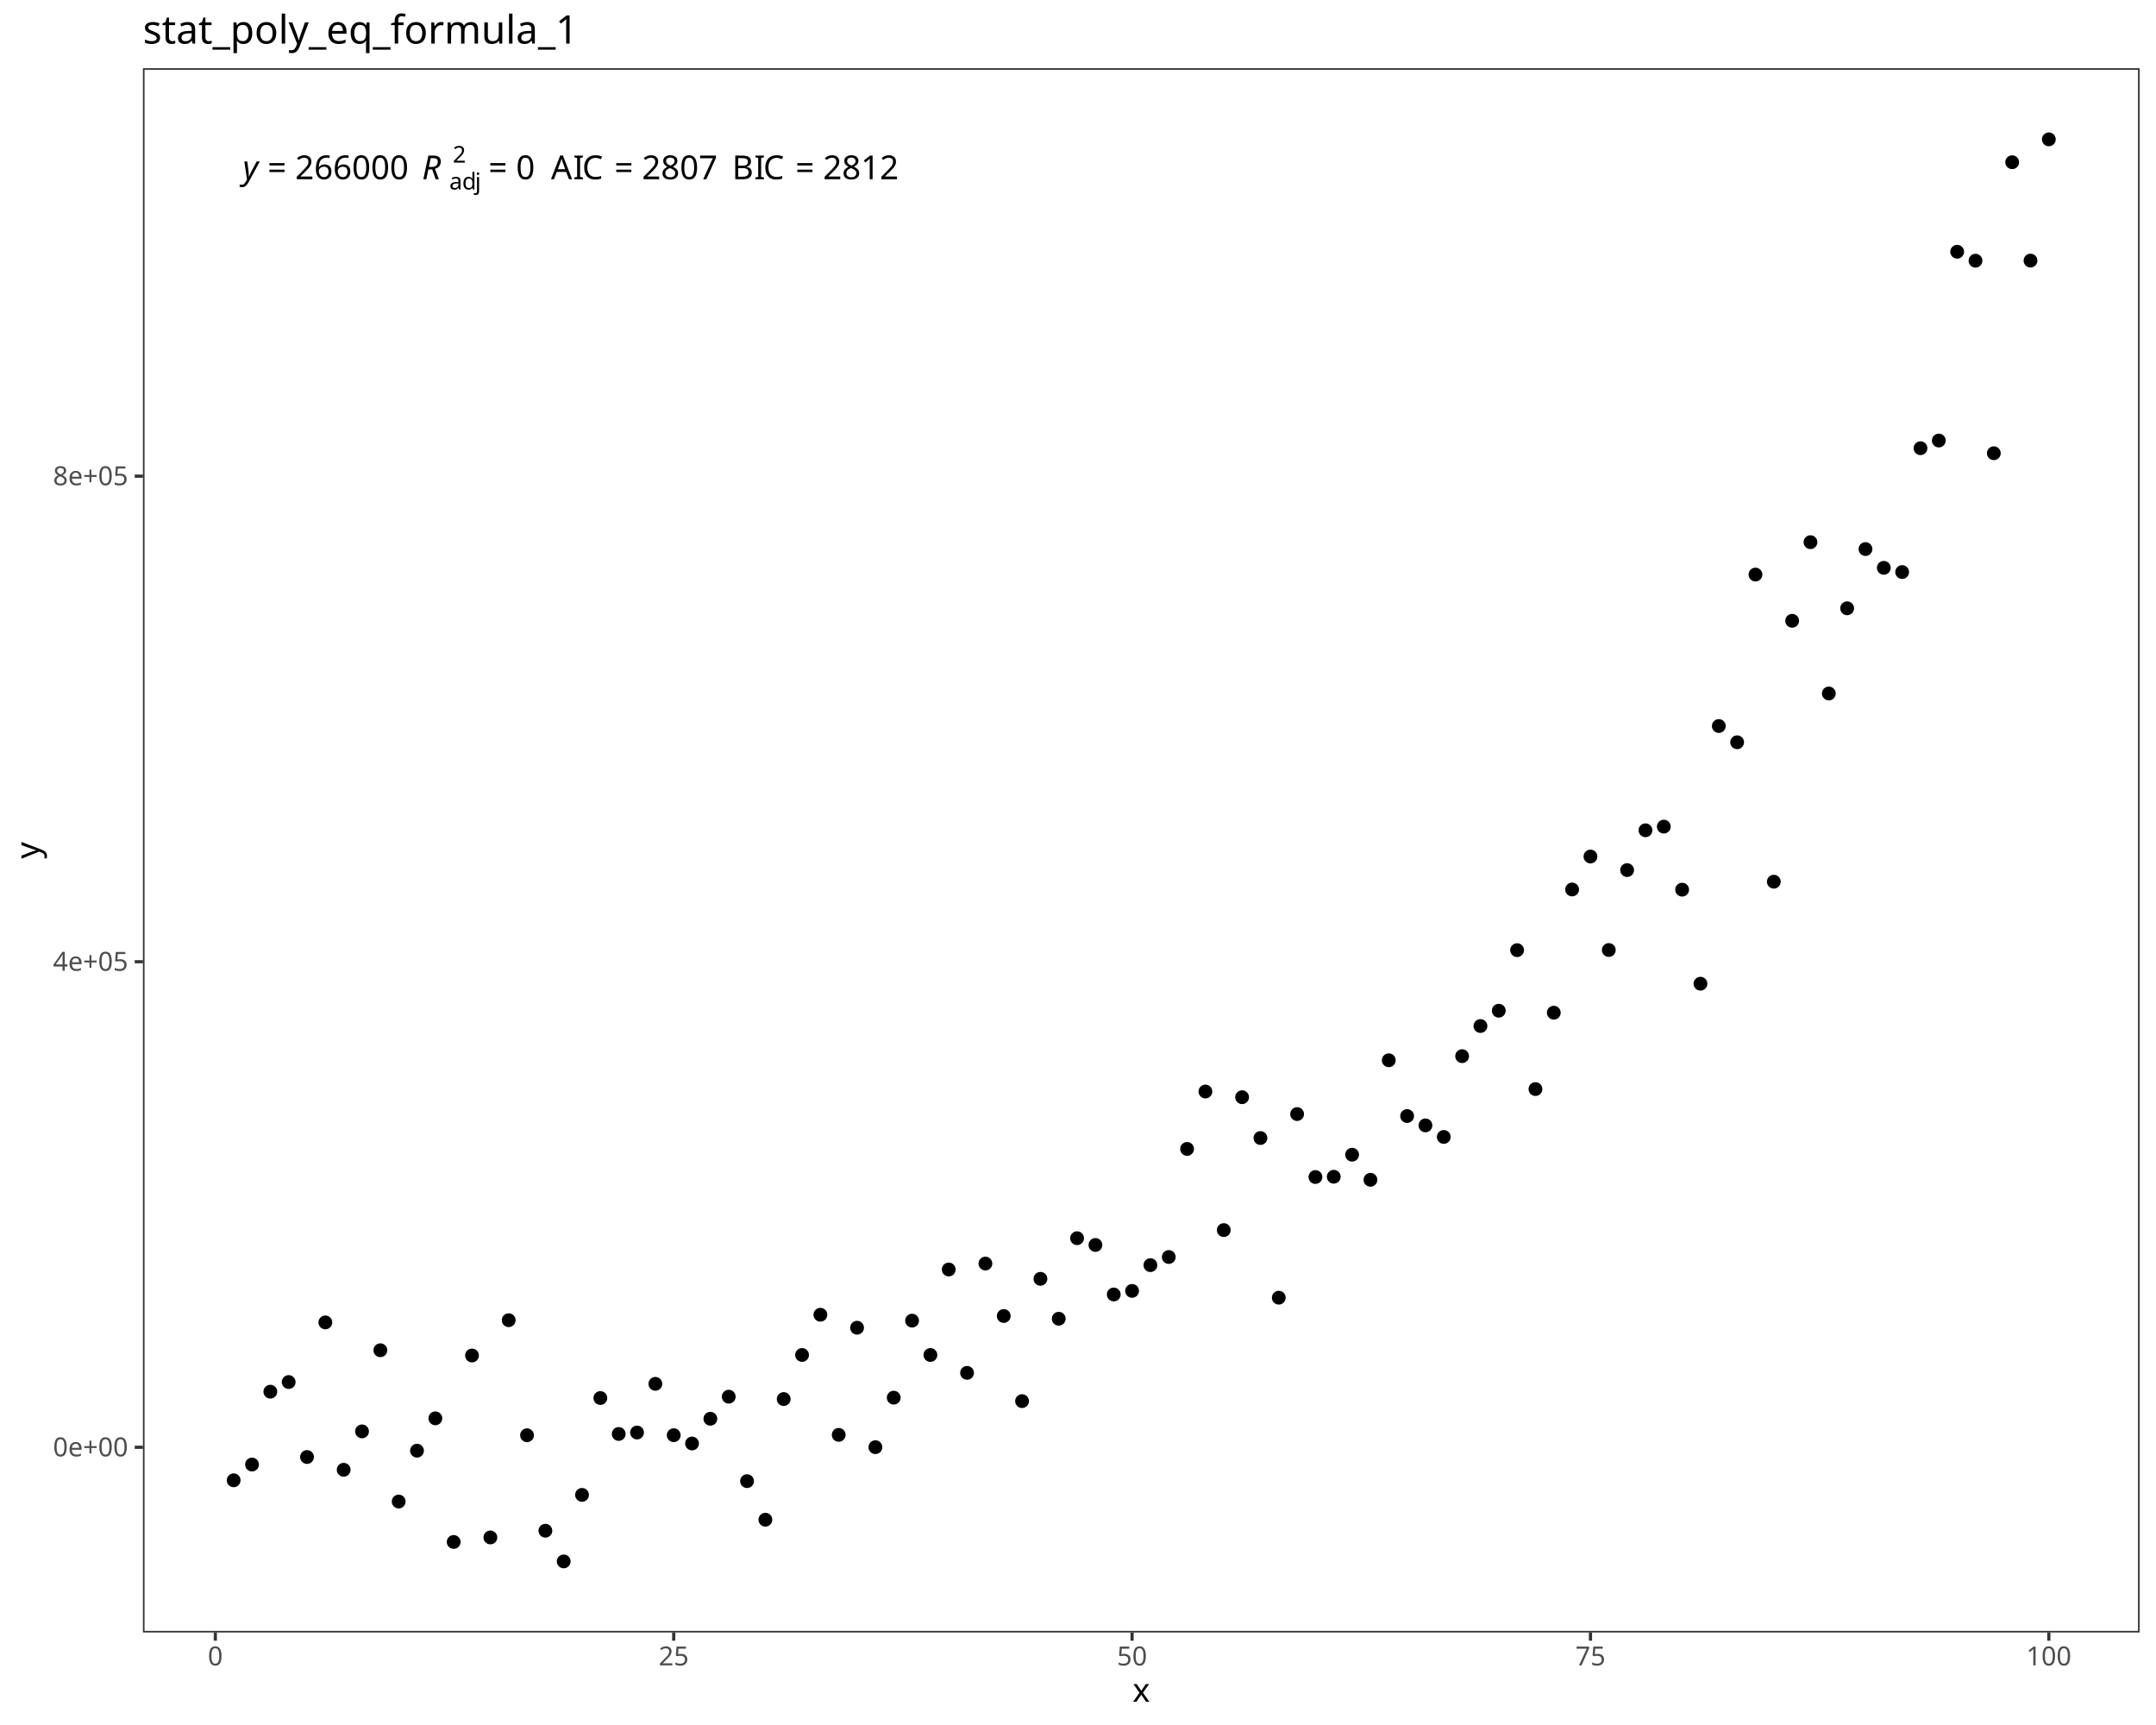
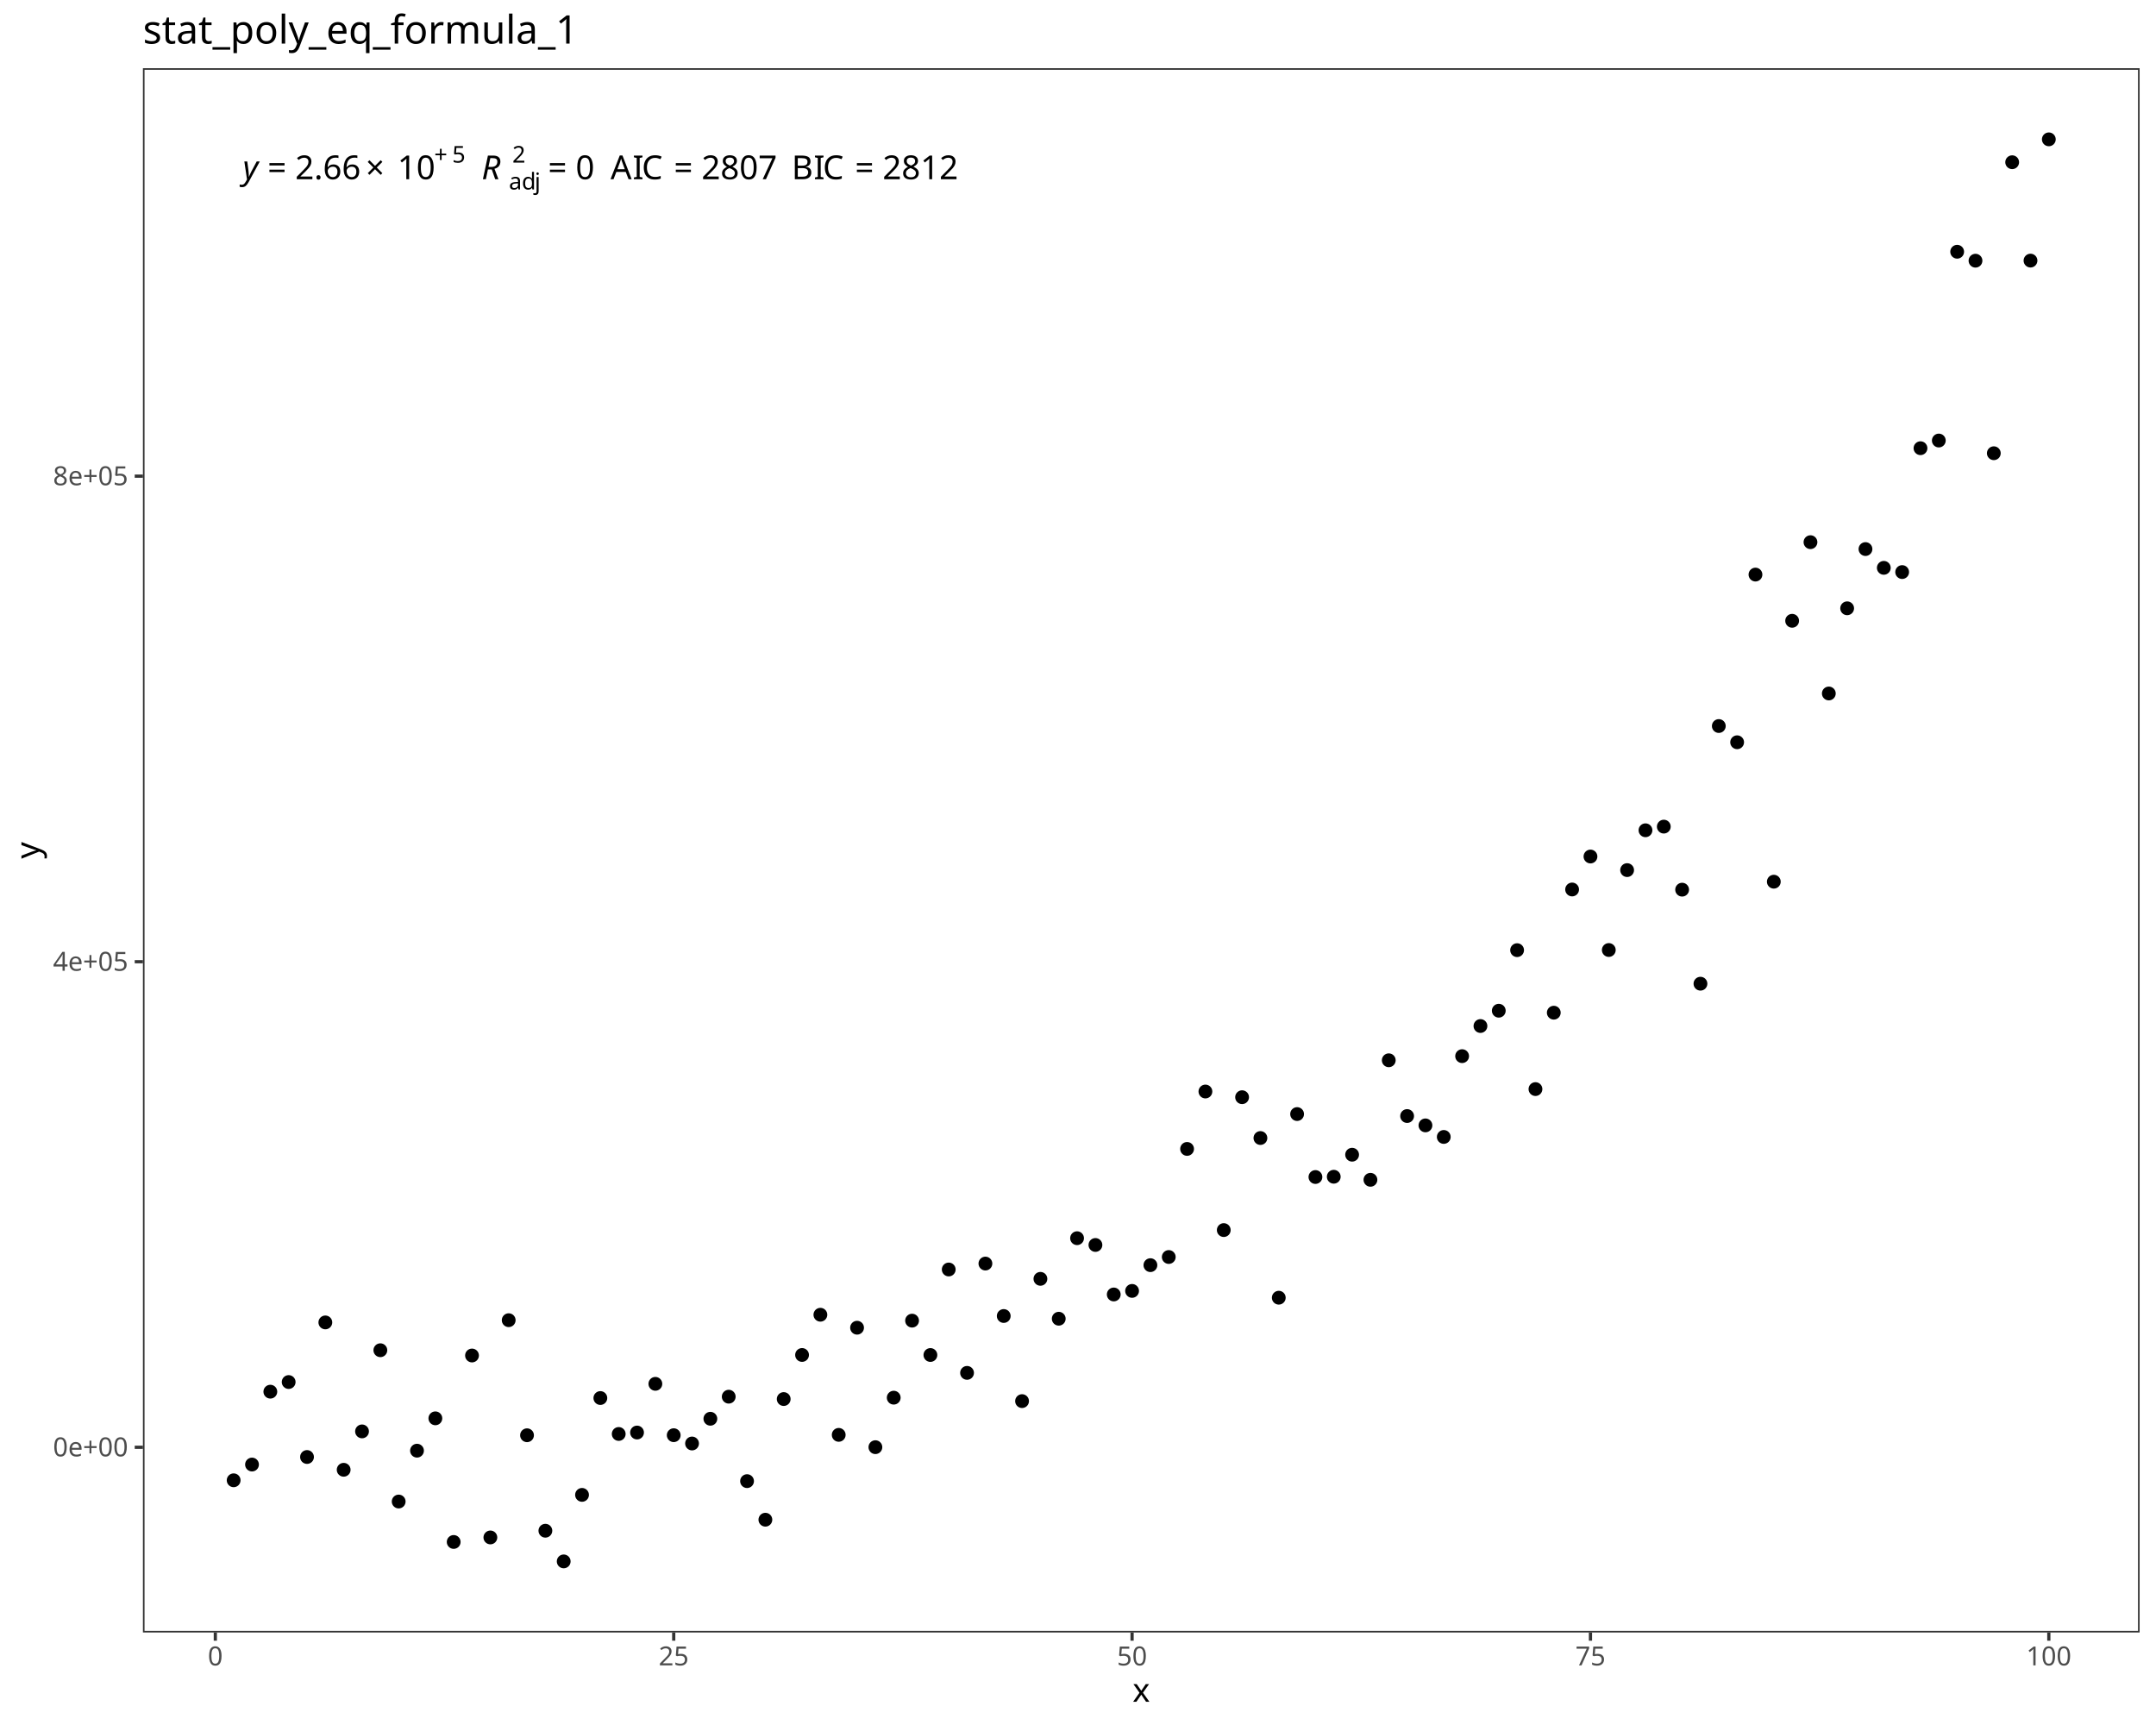
<svg xmlns="http://www.w3.org/2000/svg" class="svglite" data-engine-version="2.0" width="720.00pt" height="576.00pt" viewBox="0 0 720.00 576.00">
  <defs>
    <style type="text/css">
    .svglite line, .svglite polyline, .svglite polygon, .svglite path, .svglite rect, .svglite circle {
      fill: none;
      stroke: #000000;
      stroke-linecap: round;
      stroke-linejoin: round;
      stroke-miterlimit: 10.00;
    }
  </style>
  </defs>
  <rect width="100%" height="100%" style="stroke: none; fill: #FFFFFF;" />
  <defs>
    <clipPath id="cpMC4wMHw3MjAuMDB8MC4wMHw1NzYuMDA=">
      <rect x="0.00" y="0.00" width="720.00" height="576.00" />
    </clipPath>
  </defs>
  <g clip-path="url(#cpMC4wMHw3MjAuMDB8MC4wMHw1NzYuMDA=)">
    <rect x="0.00" y="0.00" width="720.00" height="576.00" style="stroke-width: 1.07; stroke: #FFFFFF; fill: #FFFFFF;" />
  </g>
  <defs>
    <clipPath id="cpNDcuNzN8NzE0LjUyfDIyLjc4fDU0NS4xMQ==">
      <rect x="47.73" y="22.78" width="666.80" height="522.33" />
    </clipPath>
  </defs>
  <g clip-path="url(#cpNDcuNzN8NzE0LjUyfDIyLjc4fDU0NS4xMQ==)">
    <rect x="47.73" y="22.78" width="666.80" height="522.33" style="stroke-width: 1.07; stroke: none; fill: #FFFFFF;" />
    <circle cx="78.03" cy="494.29" r="1.95" style="stroke-width: 0.71; fill: #000000;" />
    <circle cx="84.16" cy="489.03" r="1.95" style="stroke-width: 0.71; fill: #000000;" />
    <circle cx="90.28" cy="464.70" r="1.95" style="stroke-width: 0.71; fill: #000000;" />
    <circle cx="96.40" cy="461.48" r="1.95" style="stroke-width: 0.71; fill: #000000;" />
    <circle cx="102.53" cy="486.51" r="1.95" style="stroke-width: 0.71; fill: #000000;" />
    <circle cx="108.65" cy="441.57" r="1.95" style="stroke-width: 0.71; fill: #000000;" />
    <circle cx="114.77" cy="490.78" r="1.95" style="stroke-width: 0.71; fill: #000000;" />
    <circle cx="120.90" cy="477.96" r="1.95" style="stroke-width: 0.71; fill: #000000;" />
    <circle cx="127.02" cy="450.86" r="1.95" style="stroke-width: 0.71; fill: #000000;" />
    <circle cx="133.14" cy="501.38" r="1.95" style="stroke-width: 0.71; fill: #000000;" />
    <circle cx="139.26" cy="484.40" r="1.95" style="stroke-width: 0.71; fill: #000000;" />
    <circle cx="145.39" cy="473.60" r="1.95" style="stroke-width: 0.71; fill: #000000;" />
    <circle cx="151.51" cy="514.88" r="1.95" style="stroke-width: 0.71; fill: #000000;" />
    <circle cx="157.63" cy="452.62" r="1.95" style="stroke-width: 0.71; fill: #000000;" />
    <circle cx="163.76" cy="513.37" r="1.95" style="stroke-width: 0.71; fill: #000000;" />
    <circle cx="169.88" cy="440.83" r="1.95" style="stroke-width: 0.71; fill: #000000;" />
    <circle cx="176.00" cy="479.25" r="1.95" style="stroke-width: 0.71; fill: #000000;" />
    <circle cx="182.13" cy="511.13" r="1.95" style="stroke-width: 0.71; fill: #000000;" />
    <circle cx="188.25" cy="521.37" r="1.95" style="stroke-width: 0.71; fill: #000000;" />
    <circle cx="194.37" cy="499.16" r="1.95" style="stroke-width: 0.71; fill: #000000;" />
    <circle cx="200.49" cy="466.82" r="1.95" style="stroke-width: 0.71; fill: #000000;" />
    <circle cx="206.62" cy="478.82" r="1.95" style="stroke-width: 0.71; fill: #000000;" />
    <circle cx="212.74" cy="478.34" r="1.95" style="stroke-width: 0.71; fill: #000000;" />
    <circle cx="218.86" cy="462.08" r="1.95" style="stroke-width: 0.71; fill: #000000;" />
    <circle cx="224.99" cy="479.23" r="1.95" style="stroke-width: 0.71; fill: #000000;" />
    <circle cx="231.11" cy="482.00" r="1.95" style="stroke-width: 0.71; fill: #000000;" />
    <circle cx="237.23" cy="473.74" r="1.95" style="stroke-width: 0.71; fill: #000000;" />
    <circle cx="243.36" cy="466.37" r="1.95" style="stroke-width: 0.71; fill: #000000;" />
    <circle cx="249.48" cy="494.57" r="1.95" style="stroke-width: 0.71; fill: #000000;" />
    <circle cx="255.60" cy="507.45" r="1.95" style="stroke-width: 0.71; fill: #000000;" />
    <circle cx="261.72" cy="467.16" r="1.95" style="stroke-width: 0.71; fill: #000000;" />
    <circle cx="267.85" cy="452.44" r="1.95" style="stroke-width: 0.71; fill: #000000;" />
    <circle cx="273.97" cy="439.01" r="1.95" style="stroke-width: 0.71; fill: #000000;" />
    <circle cx="280.09" cy="479.12" r="1.95" style="stroke-width: 0.71; fill: #000000;" />
    <circle cx="286.22" cy="443.34" r="1.95" style="stroke-width: 0.71; fill: #000000;" />
    <circle cx="292.34" cy="483.23" r="1.95" style="stroke-width: 0.71; fill: #000000;" />
    <circle cx="298.46" cy="466.70" r="1.95" style="stroke-width: 0.71; fill: #000000;" />
    <circle cx="304.59" cy="440.98" r="1.95" style="stroke-width: 0.71; fill: #000000;" />
    <circle cx="310.71" cy="452.45" r="1.95" style="stroke-width: 0.71; fill: #000000;" />
    <circle cx="316.83" cy="423.90" r="1.95" style="stroke-width: 0.71; fill: #000000;" />
    <circle cx="322.95" cy="458.42" r="1.95" style="stroke-width: 0.71; fill: #000000;" />
    <circle cx="329.08" cy="421.92" r="1.95" style="stroke-width: 0.71; fill: #000000;" />
    <circle cx="335.20" cy="439.43" r="1.95" style="stroke-width: 0.71; fill: #000000;" />
    <circle cx="341.32" cy="467.85" r="1.95" style="stroke-width: 0.71; fill: #000000;" />
    <circle cx="347.45" cy="427.02" r="1.95" style="stroke-width: 0.71; fill: #000000;" />
    <circle cx="353.57" cy="440.34" r="1.95" style="stroke-width: 0.71; fill: #000000;" />
    <circle cx="359.69" cy="413.45" r="1.95" style="stroke-width: 0.71; fill: #000000;" />
    <circle cx="365.82" cy="415.71" r="1.95" style="stroke-width: 0.71; fill: #000000;" />
    <circle cx="371.94" cy="432.24" r="1.95" style="stroke-width: 0.71; fill: #000000;" />
    <circle cx="378.06" cy="431.05" r="1.95" style="stroke-width: 0.71; fill: #000000;" />
    <circle cx="384.18" cy="422.45" r="1.95" style="stroke-width: 0.71; fill: #000000;" />
    <circle cx="390.31" cy="419.73" r="1.95" style="stroke-width: 0.71; fill: #000000;" />
    <circle cx="396.43" cy="383.64" r="1.95" style="stroke-width: 0.71; fill: #000000;" />
    <circle cx="402.55" cy="364.47" r="1.95" style="stroke-width: 0.71; fill: #000000;" />
    <circle cx="408.68" cy="410.74" r="1.95" style="stroke-width: 0.71; fill: #000000;" />
    <circle cx="414.80" cy="366.37" r="1.95" style="stroke-width: 0.71; fill: #000000;" />
    <circle cx="420.92" cy="380.00" r="1.95" style="stroke-width: 0.71; fill: #000000;" />
    <circle cx="427.05" cy="433.32" r="1.95" style="stroke-width: 0.71; fill: #000000;" />
    <circle cx="433.17" cy="372.00" r="1.95" style="stroke-width: 0.71; fill: #000000;" />
    <circle cx="439.29" cy="393.02" r="1.95" style="stroke-width: 0.71; fill: #000000;" />
    <circle cx="445.41" cy="392.93" r="1.95" style="stroke-width: 0.71; fill: #000000;" />
    <circle cx="451.54" cy="385.57" r="1.95" style="stroke-width: 0.71; fill: #000000;" />
    <circle cx="457.66" cy="393.95" r="1.95" style="stroke-width: 0.71; fill: #000000;" />
    <circle cx="463.78" cy="354.04" r="1.95" style="stroke-width: 0.71; fill: #000000;" />
    <circle cx="469.91" cy="372.66" r="1.95" style="stroke-width: 0.71; fill: #000000;" />
    <circle cx="476.03" cy="375.78" r="1.95" style="stroke-width: 0.71; fill: #000000;" />
    <circle cx="482.15" cy="379.64" r="1.95" style="stroke-width: 0.71; fill: #000000;" />
    <circle cx="488.28" cy="352.66" r="1.95" style="stroke-width: 0.71; fill: #000000;" />
    <circle cx="494.40" cy="342.60" r="1.95" style="stroke-width: 0.71; fill: #000000;" />
    <circle cx="500.52" cy="337.49" r="1.95" style="stroke-width: 0.71; fill: #000000;" />
    <circle cx="506.64" cy="317.27" r="1.95" style="stroke-width: 0.71; fill: #000000;" />
    <circle cx="512.77" cy="363.66" r="1.95" style="stroke-width: 0.71; fill: #000000;" />
    <circle cx="518.89" cy="338.15" r="1.95" style="stroke-width: 0.71; fill: #000000;" />
    <circle cx="525.01" cy="297.01" r="1.95" style="stroke-width: 0.71; fill: #000000;" />
    <circle cx="531.14" cy="286.00" r="1.95" style="stroke-width: 0.71; fill: #000000;" />
    <circle cx="537.26" cy="317.22" r="1.95" style="stroke-width: 0.71; fill: #000000;" />
    <circle cx="543.38" cy="290.54" r="1.95" style="stroke-width: 0.71; fill: #000000;" />
    <circle cx="549.51" cy="277.24" r="1.95" style="stroke-width: 0.71; fill: #000000;" />
    <circle cx="555.63" cy="276.02" r="1.95" style="stroke-width: 0.71; fill: #000000;" />
    <circle cx="561.75" cy="297.07" r="1.95" style="stroke-width: 0.71; fill: #000000;" />
    <circle cx="567.87" cy="328.47" r="1.95" style="stroke-width: 0.71; fill: #000000;" />
    <circle cx="574.00" cy="242.43" r="1.95" style="stroke-width: 0.71; fill: #000000;" />
    <circle cx="580.12" cy="247.85" r="1.95" style="stroke-width: 0.71; fill: #000000;" />
    <circle cx="586.24" cy="191.86" r="1.95" style="stroke-width: 0.71; fill: #000000;" />
    <circle cx="592.37" cy="294.41" r="1.95" style="stroke-width: 0.71; fill: #000000;" />
    <circle cx="598.49" cy="207.29" r="1.95" style="stroke-width: 0.71; fill: #000000;" />
    <circle cx="604.61" cy="181.04" r="1.95" style="stroke-width: 0.71; fill: #000000;" />
    <circle cx="610.74" cy="231.56" r="1.95" style="stroke-width: 0.71; fill: #000000;" />
    <circle cx="616.86" cy="203.12" r="1.95" style="stroke-width: 0.71; fill: #000000;" />
    <circle cx="622.98" cy="183.34" r="1.95" style="stroke-width: 0.71; fill: #000000;" />
    <circle cx="629.10" cy="189.61" r="1.95" style="stroke-width: 0.71; fill: #000000;" />
    <circle cx="635.23" cy="191.02" r="1.95" style="stroke-width: 0.71; fill: #000000;" />
    <circle cx="641.35" cy="149.66" r="1.95" style="stroke-width: 0.71; fill: #000000;" />
    <circle cx="647.47" cy="147.10" r="1.95" style="stroke-width: 0.71; fill: #000000;" />
    <circle cx="653.60" cy="84.06" r="1.95" style="stroke-width: 0.71; fill: #000000;" />
    <circle cx="659.72" cy="87.05" r="1.95" style="stroke-width: 0.71; fill: #000000;" />
    <circle cx="665.84" cy="151.34" r="1.95" style="stroke-width: 0.71; fill: #000000;" />
    <circle cx="671.97" cy="54.17" r="1.95" style="stroke-width: 0.71; fill: #000000;" />
    <circle cx="678.09" cy="87.02" r="1.95" style="stroke-width: 0.71; fill: #000000;" />
    <circle cx="684.21" cy="46.53" r="1.95" style="stroke-width: 0.71; fill: #000000;" />
    <text x="81.07" y="59.84" style="font-size: 11.04px; font-style: italic; font-family: sans;" textLength="5.52px" lengthAdjust="spacingAndGlyphs">y</text>
    <text x="86.59" y="59.84" style="font-size: 11.04px; font-family: sans;" textLength="2.76px" lengthAdjust="spacingAndGlyphs"> </text>
    <text x="89.35" y="59.84" style="font-size: 11.04px; font-family: sans;" textLength="6.45px" lengthAdjust="spacingAndGlyphs">=</text>
    <text x="95.80" y="59.84" style="font-size: 11.04px; font-family: sans;" textLength="2.76px" lengthAdjust="spacingAndGlyphs"> </text>
-     <text x="98.57" y="59.84" style="font-size: 11.04px; font-family: sans;" textLength="36.84px" lengthAdjust="spacingAndGlyphs">266000</text>
-     <text x="135.41" y="59.84" style="font-size: 11.04px; font-family: sans;" textLength="2.76px" lengthAdjust="spacingAndGlyphs"> </text>
-     <text x="138.17" y="59.84" style="font-size: 11.04px; font-family: sans;" textLength="2.76px" lengthAdjust="spacingAndGlyphs"> </text>
-     <text x="140.93" y="59.84" style="font-size: 11.04px; font-style: italic; font-family: sans;" textLength="7.98px" lengthAdjust="spacingAndGlyphs">R</text>
-     <text x="150.05" y="63.26" style="font-size: 7.73px; font-family: sans;" textLength="4.30px" lengthAdjust="spacingAndGlyphs">a</text>
-     <text x="154.34" y="63.26" style="font-size: 7.73px; font-family: sans;" textLength="4.30px" lengthAdjust="spacingAndGlyphs">d</text>
-     <text x="158.64" y="63.26" style="font-size: 7.73px; font-family: sans;" textLength="1.72px" lengthAdjust="spacingAndGlyphs">j</text>
-     <text x="151.19" y="54.30" style="font-size: 7.73px; font-family: sans;" textLength="4.30px" lengthAdjust="spacingAndGlyphs">2</text>
-     <text x="160.36" y="59.84" style="font-size: 11.04px; font-family: sans;" textLength="2.76px" lengthAdjust="spacingAndGlyphs"> </text>
-     <text x="163.12" y="59.84" style="font-size: 11.04px; font-family: sans;" textLength="6.45px" lengthAdjust="spacingAndGlyphs">=</text>
-     <text x="169.57" y="59.84" style="font-size: 11.04px; font-family: sans;" textLength="2.76px" lengthAdjust="spacingAndGlyphs"> </text>
-     <text x="172.33" y="59.84" style="font-size: 11.04px; font-family: sans;" textLength="6.14px" lengthAdjust="spacingAndGlyphs">0</text>
-     <text x="178.47" y="59.84" style="font-size: 11.04px; font-family: sans;" textLength="2.76px" lengthAdjust="spacingAndGlyphs"> </text>
-     <text x="181.24" y="59.84" style="font-size: 11.04px; font-family: sans;" textLength="2.76px" lengthAdjust="spacingAndGlyphs"> </text>
-     <text x="184.00" y="59.84" style="font-size: 11.04px; font-family: sans;" textLength="7.37px" lengthAdjust="spacingAndGlyphs">A</text>
-     <text x="191.36" y="59.84" style="font-size: 11.04px; font-family: sans;" textLength="3.07px" lengthAdjust="spacingAndGlyphs">I</text>
-     <text x="194.43" y="59.84" style="font-size: 11.04px; font-family: sans;" textLength="7.98px" lengthAdjust="spacingAndGlyphs">C</text>
-     <text x="202.41" y="59.84" style="font-size: 11.04px; font-family: sans;" textLength="2.76px" lengthAdjust="spacingAndGlyphs"> </text>
-     <text x="205.17" y="59.84" style="font-size: 11.04px; font-family: sans;" textLength="6.45px" lengthAdjust="spacingAndGlyphs">=</text>
-     <text x="211.62" y="59.84" style="font-size: 11.04px; font-family: sans;" textLength="2.76px" lengthAdjust="spacingAndGlyphs"> </text>
-     <text x="214.38" y="59.84" style="font-size: 11.04px; font-family: sans;" textLength="24.56px" lengthAdjust="spacingAndGlyphs">2807</text>
-     <text x="238.94" y="59.84" style="font-size: 11.04px; font-family: sans;" textLength="2.76px" lengthAdjust="spacingAndGlyphs"> </text>
-     <text x="241.70" y="59.84" style="font-size: 11.04px; font-family: sans;" textLength="2.76px" lengthAdjust="spacingAndGlyphs"> </text>
-     <text x="244.47" y="59.84" style="font-size: 11.04px; font-family: sans;" textLength="7.37px" lengthAdjust="spacingAndGlyphs">B</text>
-     <text x="251.83" y="59.84" style="font-size: 11.04px; font-family: sans;" textLength="3.07px" lengthAdjust="spacingAndGlyphs">I</text>
-     <text x="254.90" y="59.84" style="font-size: 11.04px; font-family: sans;" textLength="7.98px" lengthAdjust="spacingAndGlyphs">C</text>
-     <text x="262.87" y="59.84" style="font-size: 11.04px; font-family: sans;" textLength="2.76px" lengthAdjust="spacingAndGlyphs"> </text>
-     <text x="265.64" y="59.84" style="font-size: 11.04px; font-family: sans;" textLength="6.45px" lengthAdjust="spacingAndGlyphs">=</text>
-     <text x="272.09" y="59.84" style="font-size: 11.04px; font-family: sans;" textLength="2.76px" lengthAdjust="spacingAndGlyphs"> </text>
-     <text x="274.85" y="59.84" style="font-size: 11.04px; font-family: sans;" textLength="24.56px" lengthAdjust="spacingAndGlyphs">2812</text>
+     <text x="98.57" y="59.84" style="font-size: 11.04px; font-family: sans;" textLength="21.49px" lengthAdjust="spacingAndGlyphs">2.66</text>
+     <text x="122.10" y="59.84" style="font-size: 11.04px; font-family: sans;" textLength="8.58px" lengthAdjust="spacingAndGlyphs">×</text>
+     <text x="132.72" y="59.84" style="font-size: 11.04px; font-family: sans;" textLength="12.28px" lengthAdjust="spacingAndGlyphs">10</text>
+     <text x="145.00" y="54.30" style="font-size: 7.73px; font-family: sans;" textLength="6.00px" lengthAdjust="spacingAndGlyphs">+</text>
+     <text x="151.00" y="54.30" style="font-size: 7.73px; font-family: sans;" textLength="4.30px" lengthAdjust="spacingAndGlyphs">5</text>
+     <text x="155.30" y="59.84" style="font-size: 11.04px; font-family: sans;" textLength="2.76px" lengthAdjust="spacingAndGlyphs"> </text>
+     <text x="158.06" y="59.84" style="font-size: 11.04px; font-family: sans;" textLength="2.76px" lengthAdjust="spacingAndGlyphs"> </text>
+     <text x="160.82" y="59.84" style="font-size: 11.04px; font-style: italic; font-family: sans;" textLength="7.98px" lengthAdjust="spacingAndGlyphs">R</text>
+     <text x="169.94" y="63.26" style="font-size: 7.73px; font-family: sans;" textLength="4.30px" lengthAdjust="spacingAndGlyphs">a</text>
+     <text x="174.24" y="63.26" style="font-size: 7.73px; font-family: sans;" textLength="4.30px" lengthAdjust="spacingAndGlyphs">d</text>
+     <text x="178.53" y="63.26" style="font-size: 7.73px; font-family: sans;" textLength="1.72px" lengthAdjust="spacingAndGlyphs">j</text>
+     <text x="171.08" y="54.30" style="font-size: 7.73px; font-family: sans;" textLength="4.30px" lengthAdjust="spacingAndGlyphs">2</text>
+     <text x="180.25" y="59.84" style="font-size: 11.04px; font-family: sans;" textLength="2.76px" lengthAdjust="spacingAndGlyphs"> </text>
+     <text x="183.01" y="59.84" style="font-size: 11.04px; font-family: sans;" textLength="6.45px" lengthAdjust="spacingAndGlyphs">=</text>
+     <text x="189.46" y="59.84" style="font-size: 11.04px; font-family: sans;" textLength="2.76px" lengthAdjust="spacingAndGlyphs"> </text>
+     <text x="192.23" y="59.84" style="font-size: 11.04px; font-family: sans;" textLength="6.14px" lengthAdjust="spacingAndGlyphs">0</text>
+     <text x="198.37" y="59.84" style="font-size: 11.04px; font-family: sans;" textLength="2.76px" lengthAdjust="spacingAndGlyphs"> </text>
+     <text x="201.13" y="59.84" style="font-size: 11.04px; font-family: sans;" textLength="2.76px" lengthAdjust="spacingAndGlyphs"> </text>
+     <text x="203.89" y="59.84" style="font-size: 11.04px; font-family: sans;" textLength="7.37px" lengthAdjust="spacingAndGlyphs">A</text>
+     <text x="211.26" y="59.84" style="font-size: 11.04px; font-family: sans;" textLength="3.07px" lengthAdjust="spacingAndGlyphs">I</text>
+     <text x="214.32" y="59.84" style="font-size: 11.04px; font-family: sans;" textLength="7.98px" lengthAdjust="spacingAndGlyphs">C</text>
+     <text x="222.30" y="59.84" style="font-size: 11.04px; font-family: sans;" textLength="2.76px" lengthAdjust="spacingAndGlyphs"> </text>
+     <text x="225.06" y="59.84" style="font-size: 11.04px; font-family: sans;" textLength="6.45px" lengthAdjust="spacingAndGlyphs">=</text>
+     <text x="231.51" y="59.84" style="font-size: 11.04px; font-family: sans;" textLength="2.76px" lengthAdjust="spacingAndGlyphs"> </text>
+     <text x="234.27" y="59.84" style="font-size: 11.04px; font-family: sans;" textLength="24.56px" lengthAdjust="spacingAndGlyphs">2807</text>
+     <text x="258.83" y="59.84" style="font-size: 11.04px; font-family: sans;" textLength="2.76px" lengthAdjust="spacingAndGlyphs"> </text>
+     <text x="261.60" y="59.84" style="font-size: 11.04px; font-family: sans;" textLength="2.76px" lengthAdjust="spacingAndGlyphs"> </text>
+     <text x="264.36" y="59.84" style="font-size: 11.04px; font-family: sans;" textLength="7.37px" lengthAdjust="spacingAndGlyphs">B</text>
+     <text x="271.72" y="59.84" style="font-size: 11.04px; font-family: sans;" textLength="3.07px" lengthAdjust="spacingAndGlyphs">I</text>
+     <text x="274.79" y="59.84" style="font-size: 11.04px; font-family: sans;" textLength="7.98px" lengthAdjust="spacingAndGlyphs">C</text>
+     <text x="282.77" y="59.84" style="font-size: 11.04px; font-family: sans;" textLength="2.76px" lengthAdjust="spacingAndGlyphs"> </text>
+     <text x="285.53" y="59.84" style="font-size: 11.04px; font-family: sans;" textLength="6.45px" lengthAdjust="spacingAndGlyphs">=</text>
+     <text x="291.98" y="59.84" style="font-size: 11.04px; font-family: sans;" textLength="2.76px" lengthAdjust="spacingAndGlyphs"> </text>
+     <text x="294.74" y="59.84" style="font-size: 11.04px; font-family: sans;" textLength="24.56px" lengthAdjust="spacingAndGlyphs">2812</text>
    <rect x="47.73" y="22.78" width="666.80" height="522.33" style="stroke-width: 1.07; stroke: #333333;" />
  </g>
  <g clip-path="url(#cpMC4wMHw3MjAuMDB8MC4wMHw1NzYuMDA=)">
    <text x="42.79" y="486.29" text-anchor="end" style="font-size: 8.80px; fill: #4D4D4D; font-family: sans;" textLength="24.72px" lengthAdjust="spacingAndGlyphs">0e+00</text>
    <text x="42.79" y="324.15" text-anchor="end" style="font-size: 8.80px; fill: #4D4D4D; font-family: sans;" textLength="24.72px" lengthAdjust="spacingAndGlyphs">4e+05</text>
    <text x="42.79" y="162.02" text-anchor="end" style="font-size: 8.80px; fill: #4D4D4D; font-family: sans;" textLength="24.72px" lengthAdjust="spacingAndGlyphs">8e+05</text>
    <polyline points="44.99,483.26 47.73,483.26 " style="stroke-width: 1.07; stroke: #333333; stroke-linecap: butt;" />
    <polyline points="44.99,321.13 47.73,321.13 " style="stroke-width: 1.07; stroke: #333333; stroke-linecap: butt;" />
    <polyline points="44.99,158.99 47.73,158.99 " style="stroke-width: 1.07; stroke: #333333; stroke-linecap: butt;" />
    <polyline points="71.91,547.85 71.91,545.11 " style="stroke-width: 1.07; stroke: #333333; stroke-linecap: butt;" />
    <polyline points="224.99,547.85 224.99,545.11 " style="stroke-width: 1.07; stroke: #333333; stroke-linecap: butt;" />
    <polyline points="378.06,547.85 378.06,545.11 " style="stroke-width: 1.07; stroke: #333333; stroke-linecap: butt;" />
    <polyline points="531.14,547.85 531.14,545.11 " style="stroke-width: 1.07; stroke: #333333; stroke-linecap: butt;" />
    <polyline points="684.21,547.85 684.21,545.11 " style="stroke-width: 1.07; stroke: #333333; stroke-linecap: butt;" />
    <text x="71.91" y="556.10" text-anchor="middle" style="font-size: 8.80px; fill: #4D4D4D; font-family: sans;" textLength="4.89px" lengthAdjust="spacingAndGlyphs">0</text>
    <text x="224.99" y="556.10" text-anchor="middle" style="font-size: 8.80px; fill: #4D4D4D; font-family: sans;" textLength="9.79px" lengthAdjust="spacingAndGlyphs">25</text>
    <text x="378.06" y="556.10" text-anchor="middle" style="font-size: 8.80px; fill: #4D4D4D; font-family: sans;" textLength="9.79px" lengthAdjust="spacingAndGlyphs">50</text>
    <text x="531.14" y="556.10" text-anchor="middle" style="font-size: 8.80px; fill: #4D4D4D; font-family: sans;" textLength="9.79px" lengthAdjust="spacingAndGlyphs">75</text>
    <text x="684.21" y="556.10" text-anchor="middle" style="font-size: 8.80px; fill: #4D4D4D; font-family: sans;" textLength="14.68px" lengthAdjust="spacingAndGlyphs">100</text>
    <text x="381.12" y="568.24" text-anchor="middle" style="font-size: 11.00px; font-family: sans;" textLength="5.50px" lengthAdjust="spacingAndGlyphs">x</text>
    <text transform="translate(13.05,283.95) rotate(-90)" text-anchor="middle" style="font-size: 11.00px; font-family: sans;" textLength="5.50px" lengthAdjust="spacingAndGlyphs">y</text>
    <text x="47.73" y="14.56" style="font-size: 13.20px; font-family: sans;" textLength="140.91px" lengthAdjust="spacingAndGlyphs">stat_poly_eq_formula_1</text>
  </g>
</svg>
